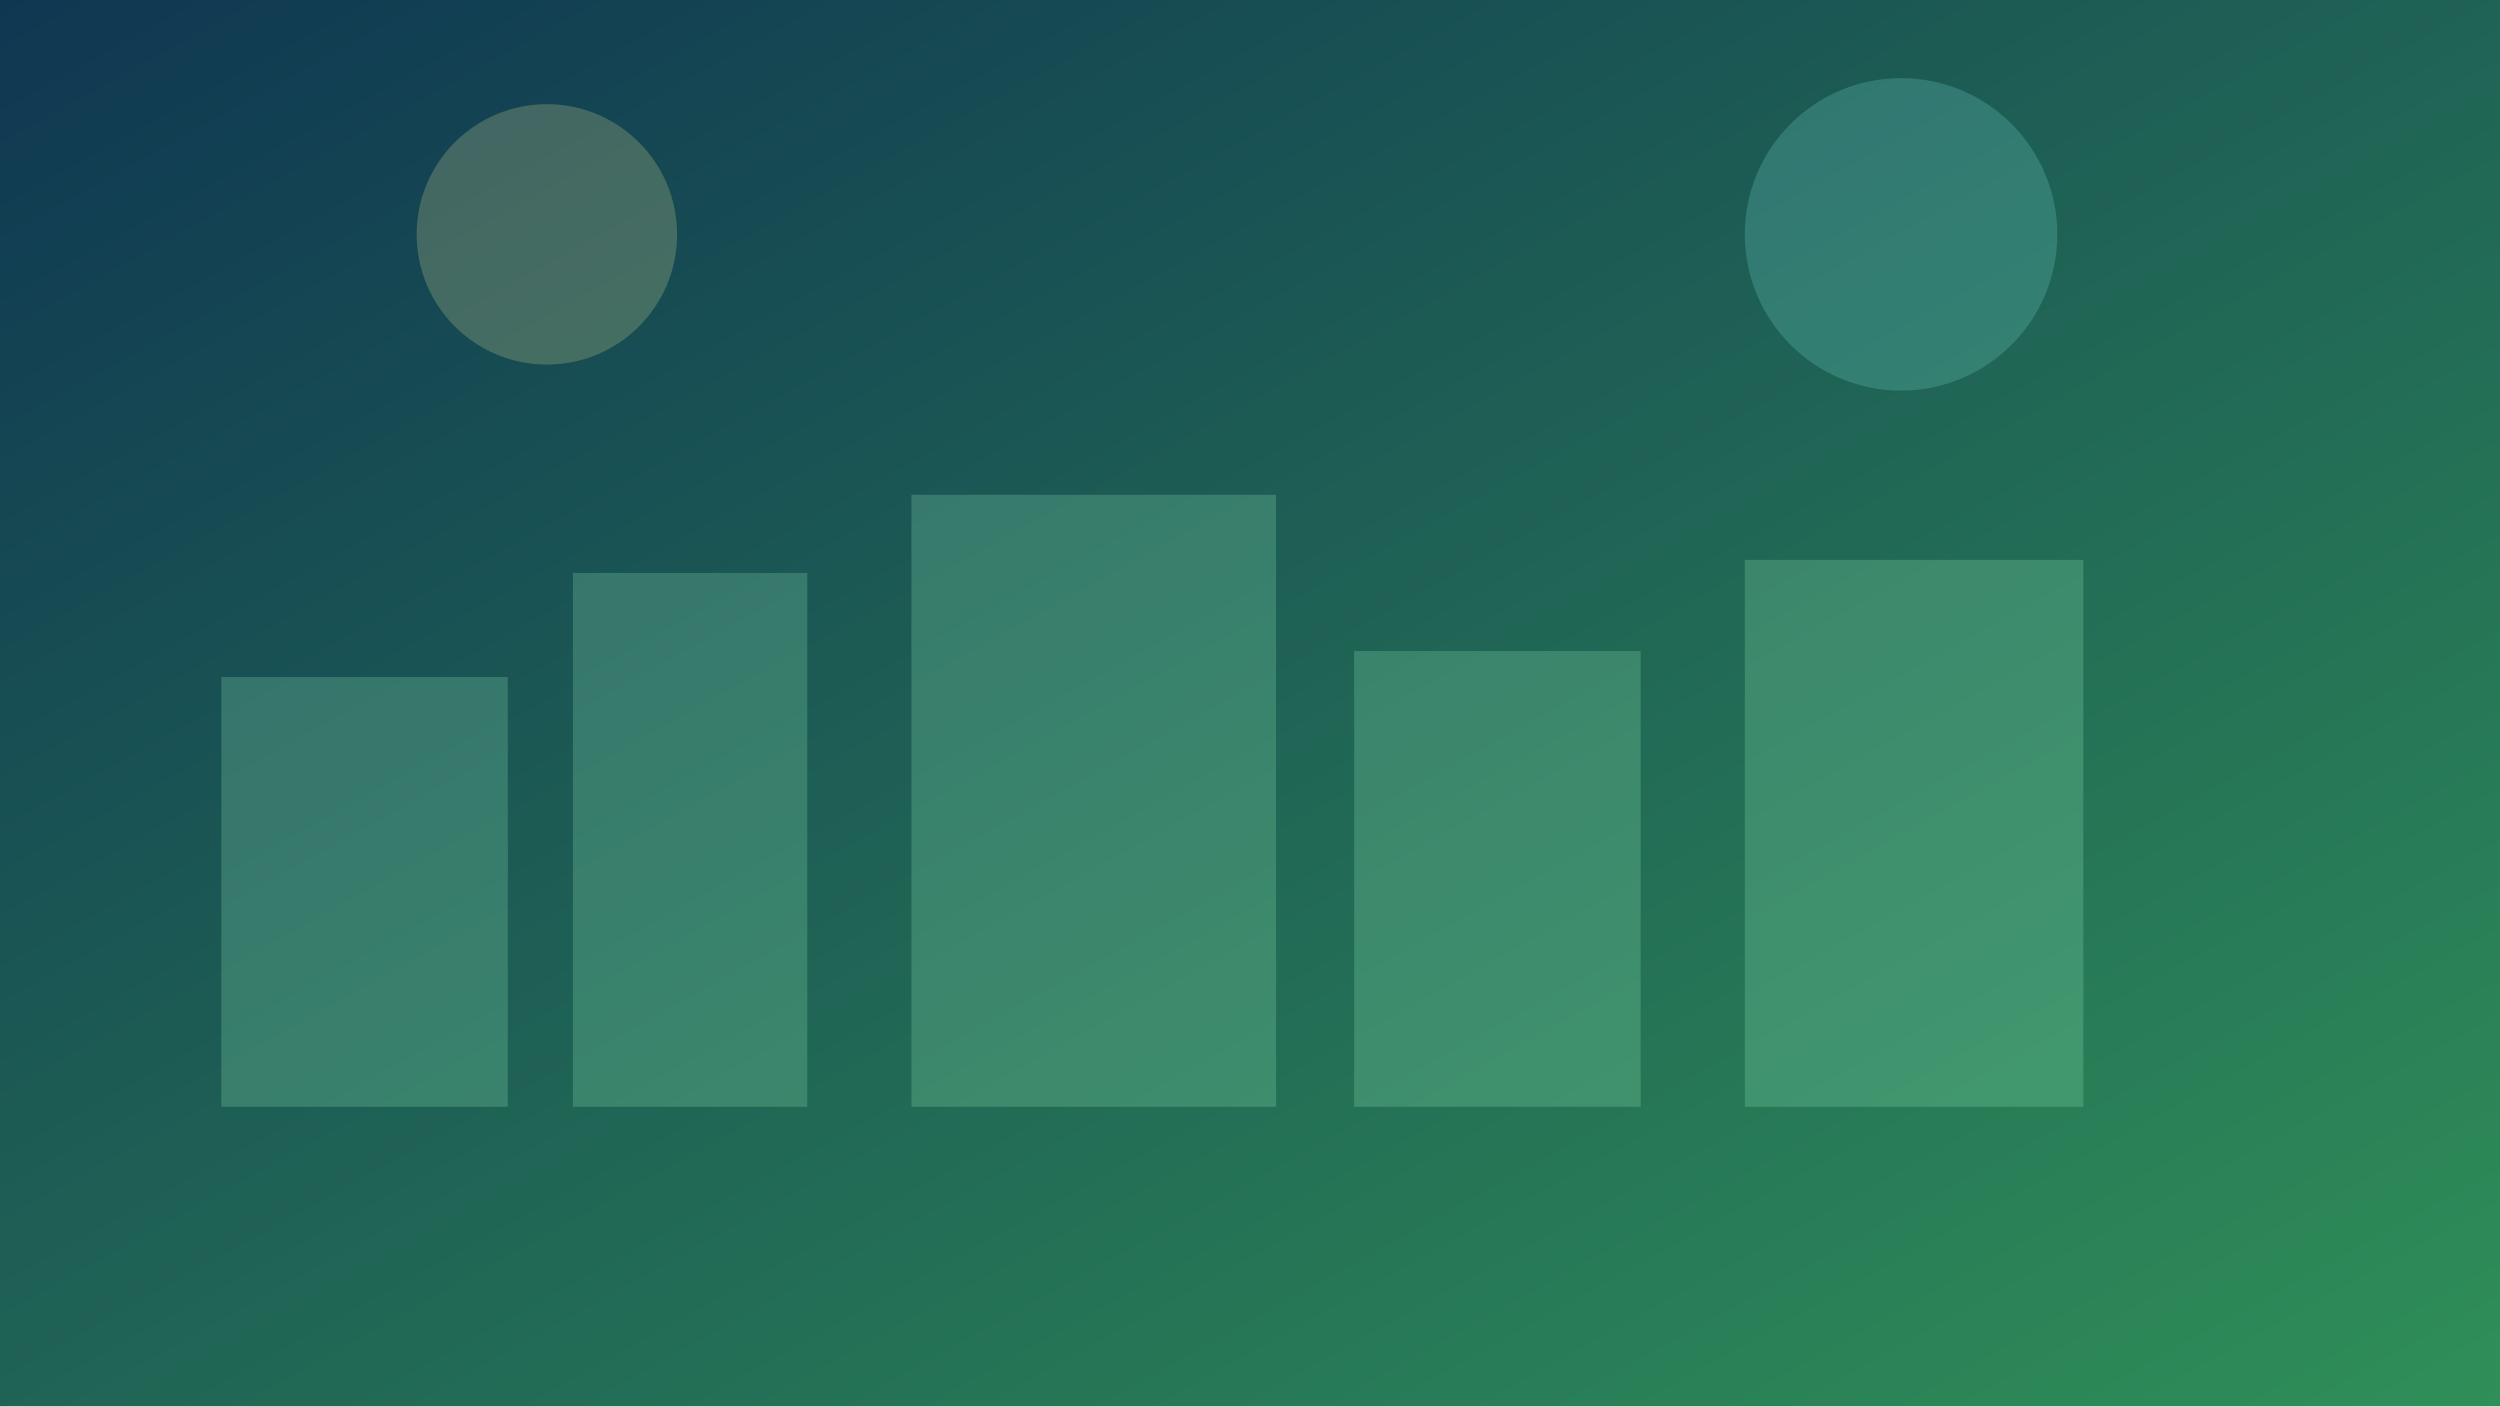
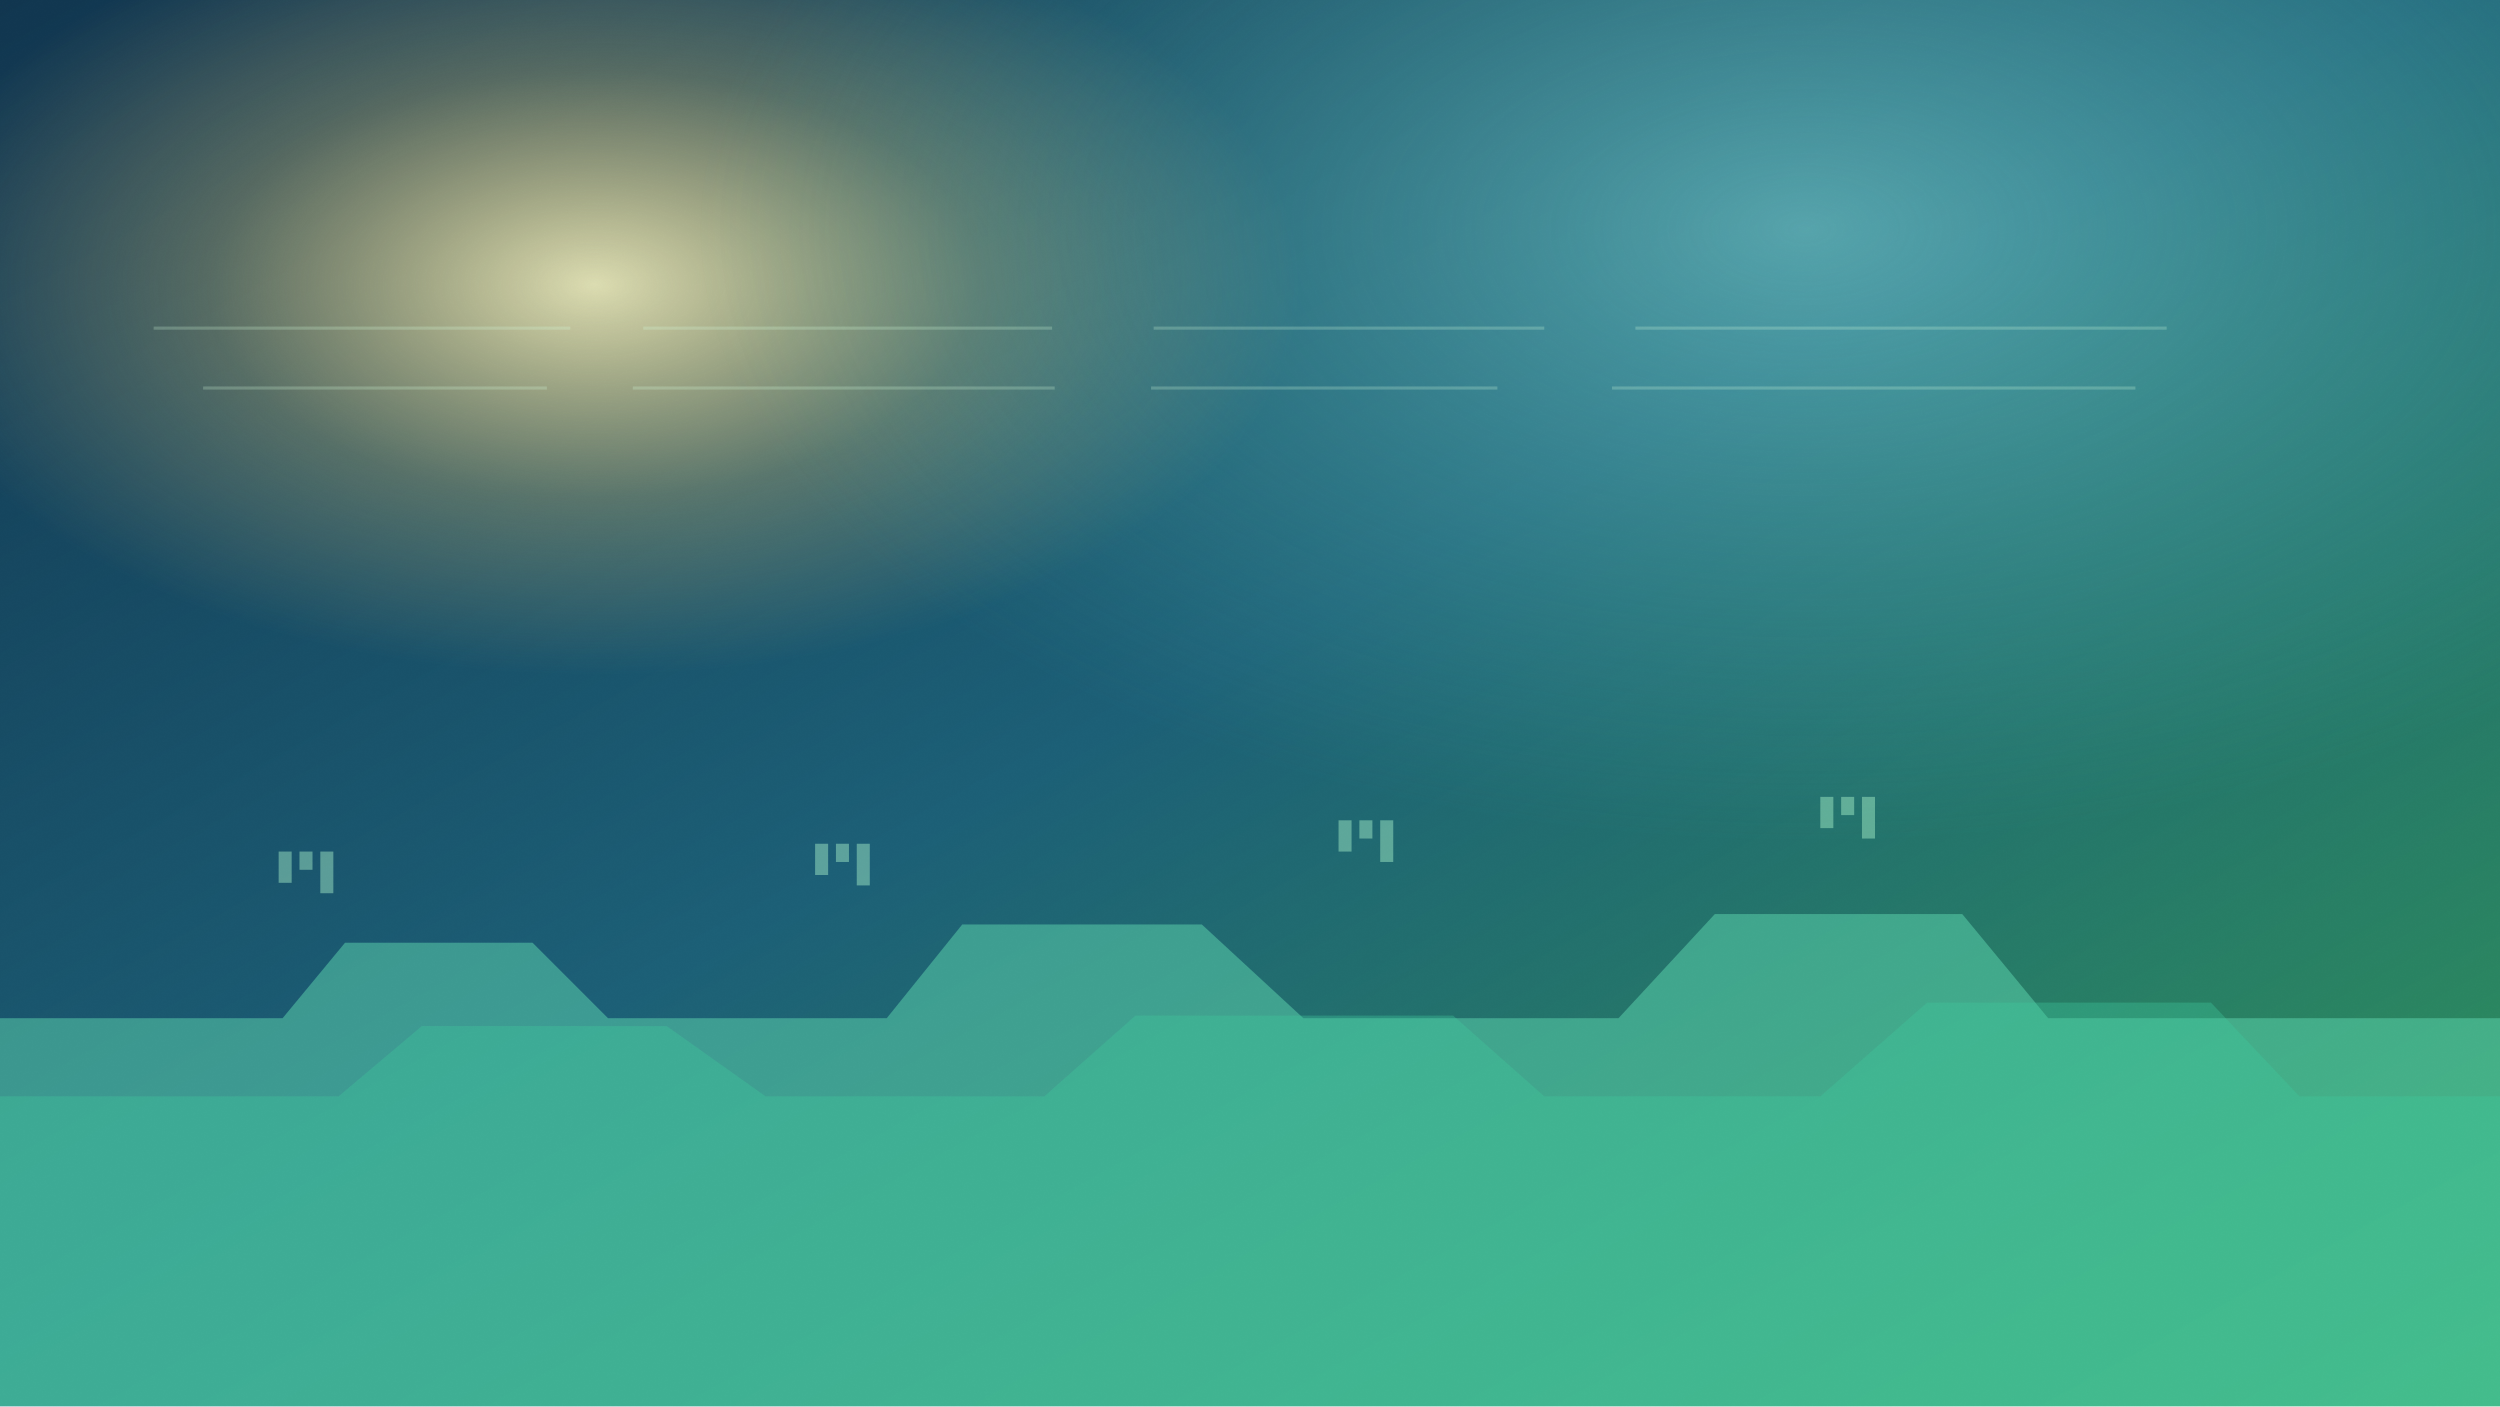
<svg xmlns="http://www.w3.org/2000/svg" viewBox="0 0 1920 1080" preserveAspectRatio="xMidYMid slice">
  <defs>
-     <linearGradient id="g3" x1="0" y1="0" x2="1" y2="1">
-       <stop offset="0%" stop-color="#0f3752" />
-       <stop offset="100%" stop-color="#2f8f58" />
+     <linearGradient id="sky" x1="0" y1="0" x2="1" y2="1">
+       <stop offset="0%" stop-color="#10354f" />
+       <stop offset="48%" stop-color="#1b5f76" />
+       <stop offset="100%" stop-color="#2f9558" />
    </linearGradient>
+     <radialGradient id="sun" cx="24%" cy="20%" r="28%">
+       <stop offset="0%" stop-color="#fff7bf" stop-opacity="0.85" />
+       <stop offset="55%" stop-color="#ffd376" stop-opacity="0.28" />
+       <stop offset="100%" stop-color="#ffd376" stop-opacity="0" />
+     </radialGradient>
+     <radialGradient id="aurora" cx="72%" cy="16%" r="44%">
+       <stop offset="0%" stop-color="#a2fff3" stop-opacity="0.44" />
+       <stop offset="100%" stop-color="#64dbc6" stop-opacity="0" />
+     </radialGradient>
+     <filter id="grain">
+       <feTurbulence type="fractalNoise" baseFrequency="0.8" numOctaves="2" stitchTiles="stitch" />
+       <feColorMatrix type="saturate" values="0" />
+       <feComponentTransfer>
+         <feFuncA type="table" tableValues="0 0.08" />
+       </feComponentTransfer>
+     </filter>
  </defs>
-   <rect width="1920" height="1080" fill="url(#g3)" />
-   <g fill="#9df7c0" opacity="0.22">
-     <rect x="170" y="520" width="220" height="330" />
-     <rect x="440" y="440" width="180" height="410" />
-     <rect x="700" y="380" width="280" height="470" />
-     <rect x="1040" y="500" width="220" height="350" />
-     <rect x="1340" y="430" width="260" height="420" />
+   <rect width="1920" height="1080" fill="url(#sky)" />
+   <rect width="1920" height="1080" fill="url(#sun)" />
+   <rect width="1920" height="1080" fill="url(#aurora)" />
+   <g fill="#5ed7b0" opacity="0.5">
+     <path d="M0 782h217l48-58h144l58 58h214l58-72h184l78 72h242l74-80h190l66 80h347v298H0z" />
  </g>
-   <circle cx="420" cy="180" r="100" fill="#fff59f" opacity="0.2" />
-   <circle cx="1460" cy="180" r="120" fill="#8ffff4" opacity="0.18" />
+   <g fill="#3dc79b" opacity="0.36">
+     <path d="M0 842h260l64-54h188l76 54h214l70-62h244l70 62h212l82-72h218l68 72h154v238H0z" />
+   </g>
+   <g fill="#b6ffd2" opacity="0.42">
+     <rect x="214" y="654" width="10" height="24" />
+     <rect x="230" y="654" width="10" height="14" />
+     <rect x="246" y="654" width="10" height="32" />
+     <rect x="626" y="648" width="10" height="24" />
+     <rect x="642" y="648" width="10" height="14" />
+     <rect x="658" y="648" width="10" height="32" />
+     <rect x="1028" y="630" width="10" height="24" />
+     <rect x="1044" y="630" width="10" height="14" />
+     <rect x="1060" y="630" width="10" height="32" />
+     <rect x="1398" y="612" width="10" height="24" />
+     <rect x="1414" y="612" width="10" height="14" />
+     <rect x="1430" y="612" width="10" height="32" />
+   </g>
+   <g stroke="#d7ffde" stroke-opacity="0.24" stroke-width="2.4" fill="none">
+     <path d="M118 252h320m56 0h314m78 0h300m70 0h408" />
+     <path d="M156 298h264m66 0h324m74 0h266m88 0h402" />
+   </g>
+   <rect width="1920" height="1080" filter="url(#grain)" opacity="0.18" />
</svg>
